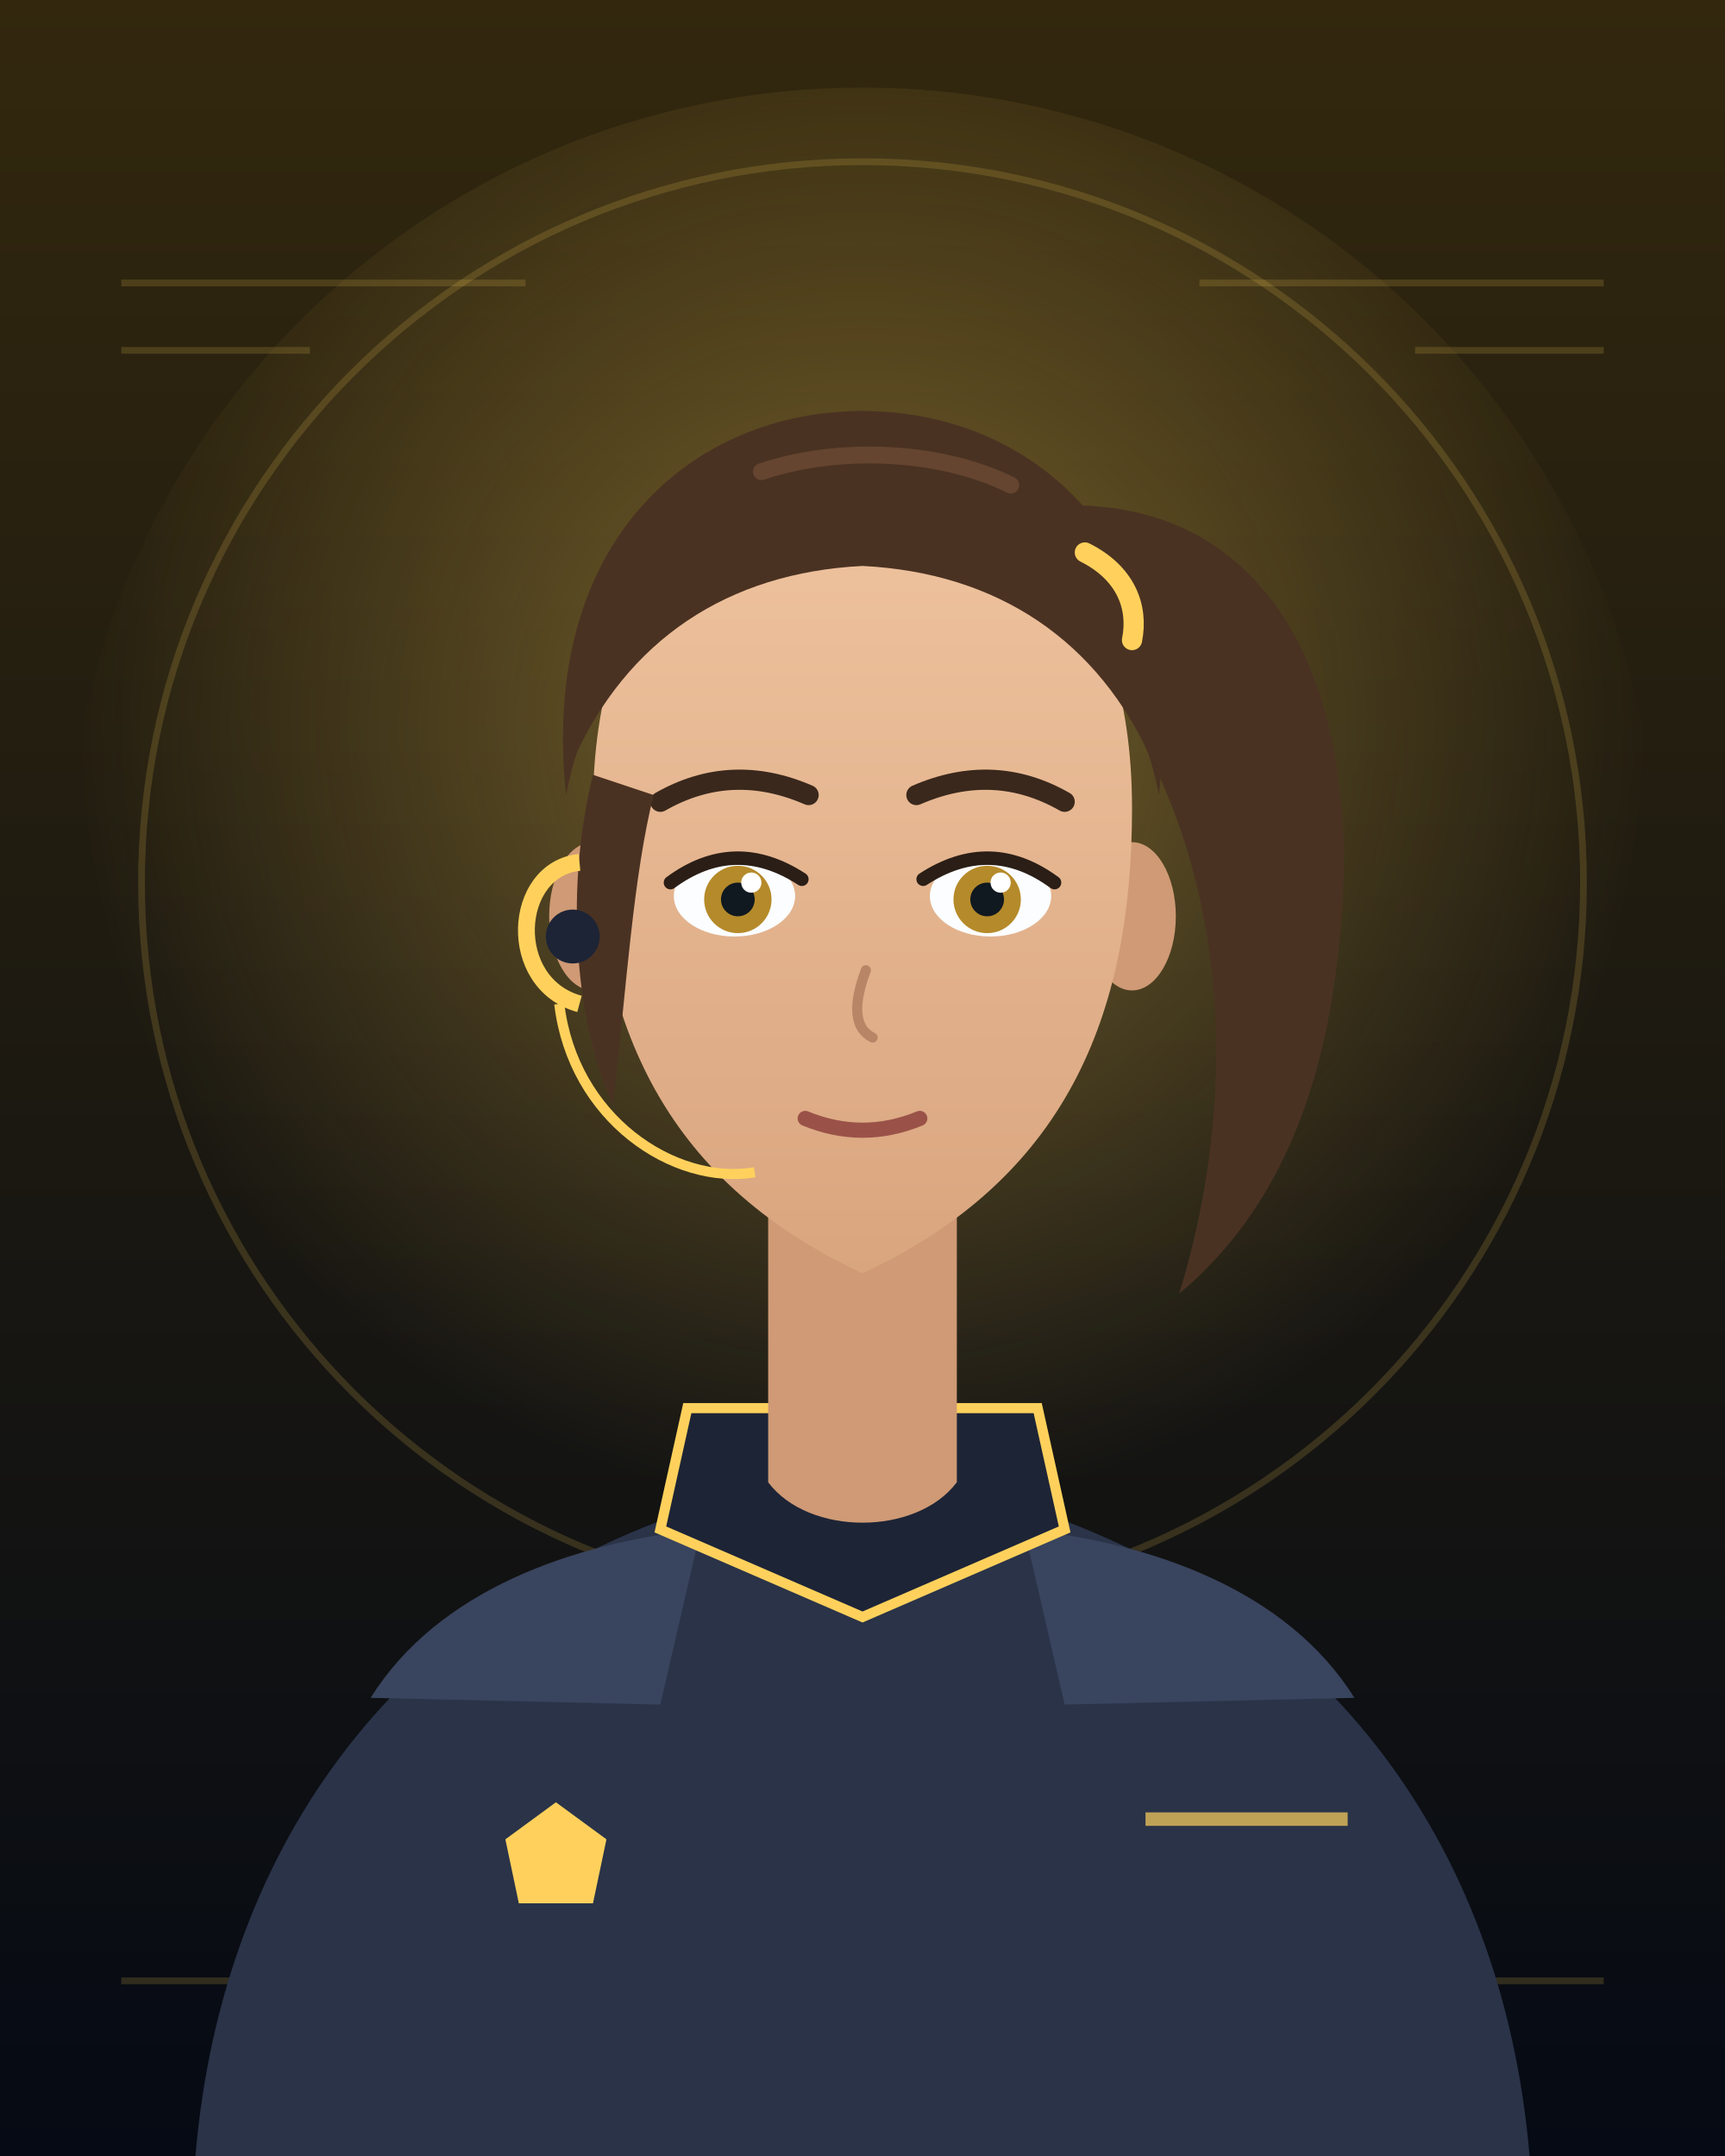
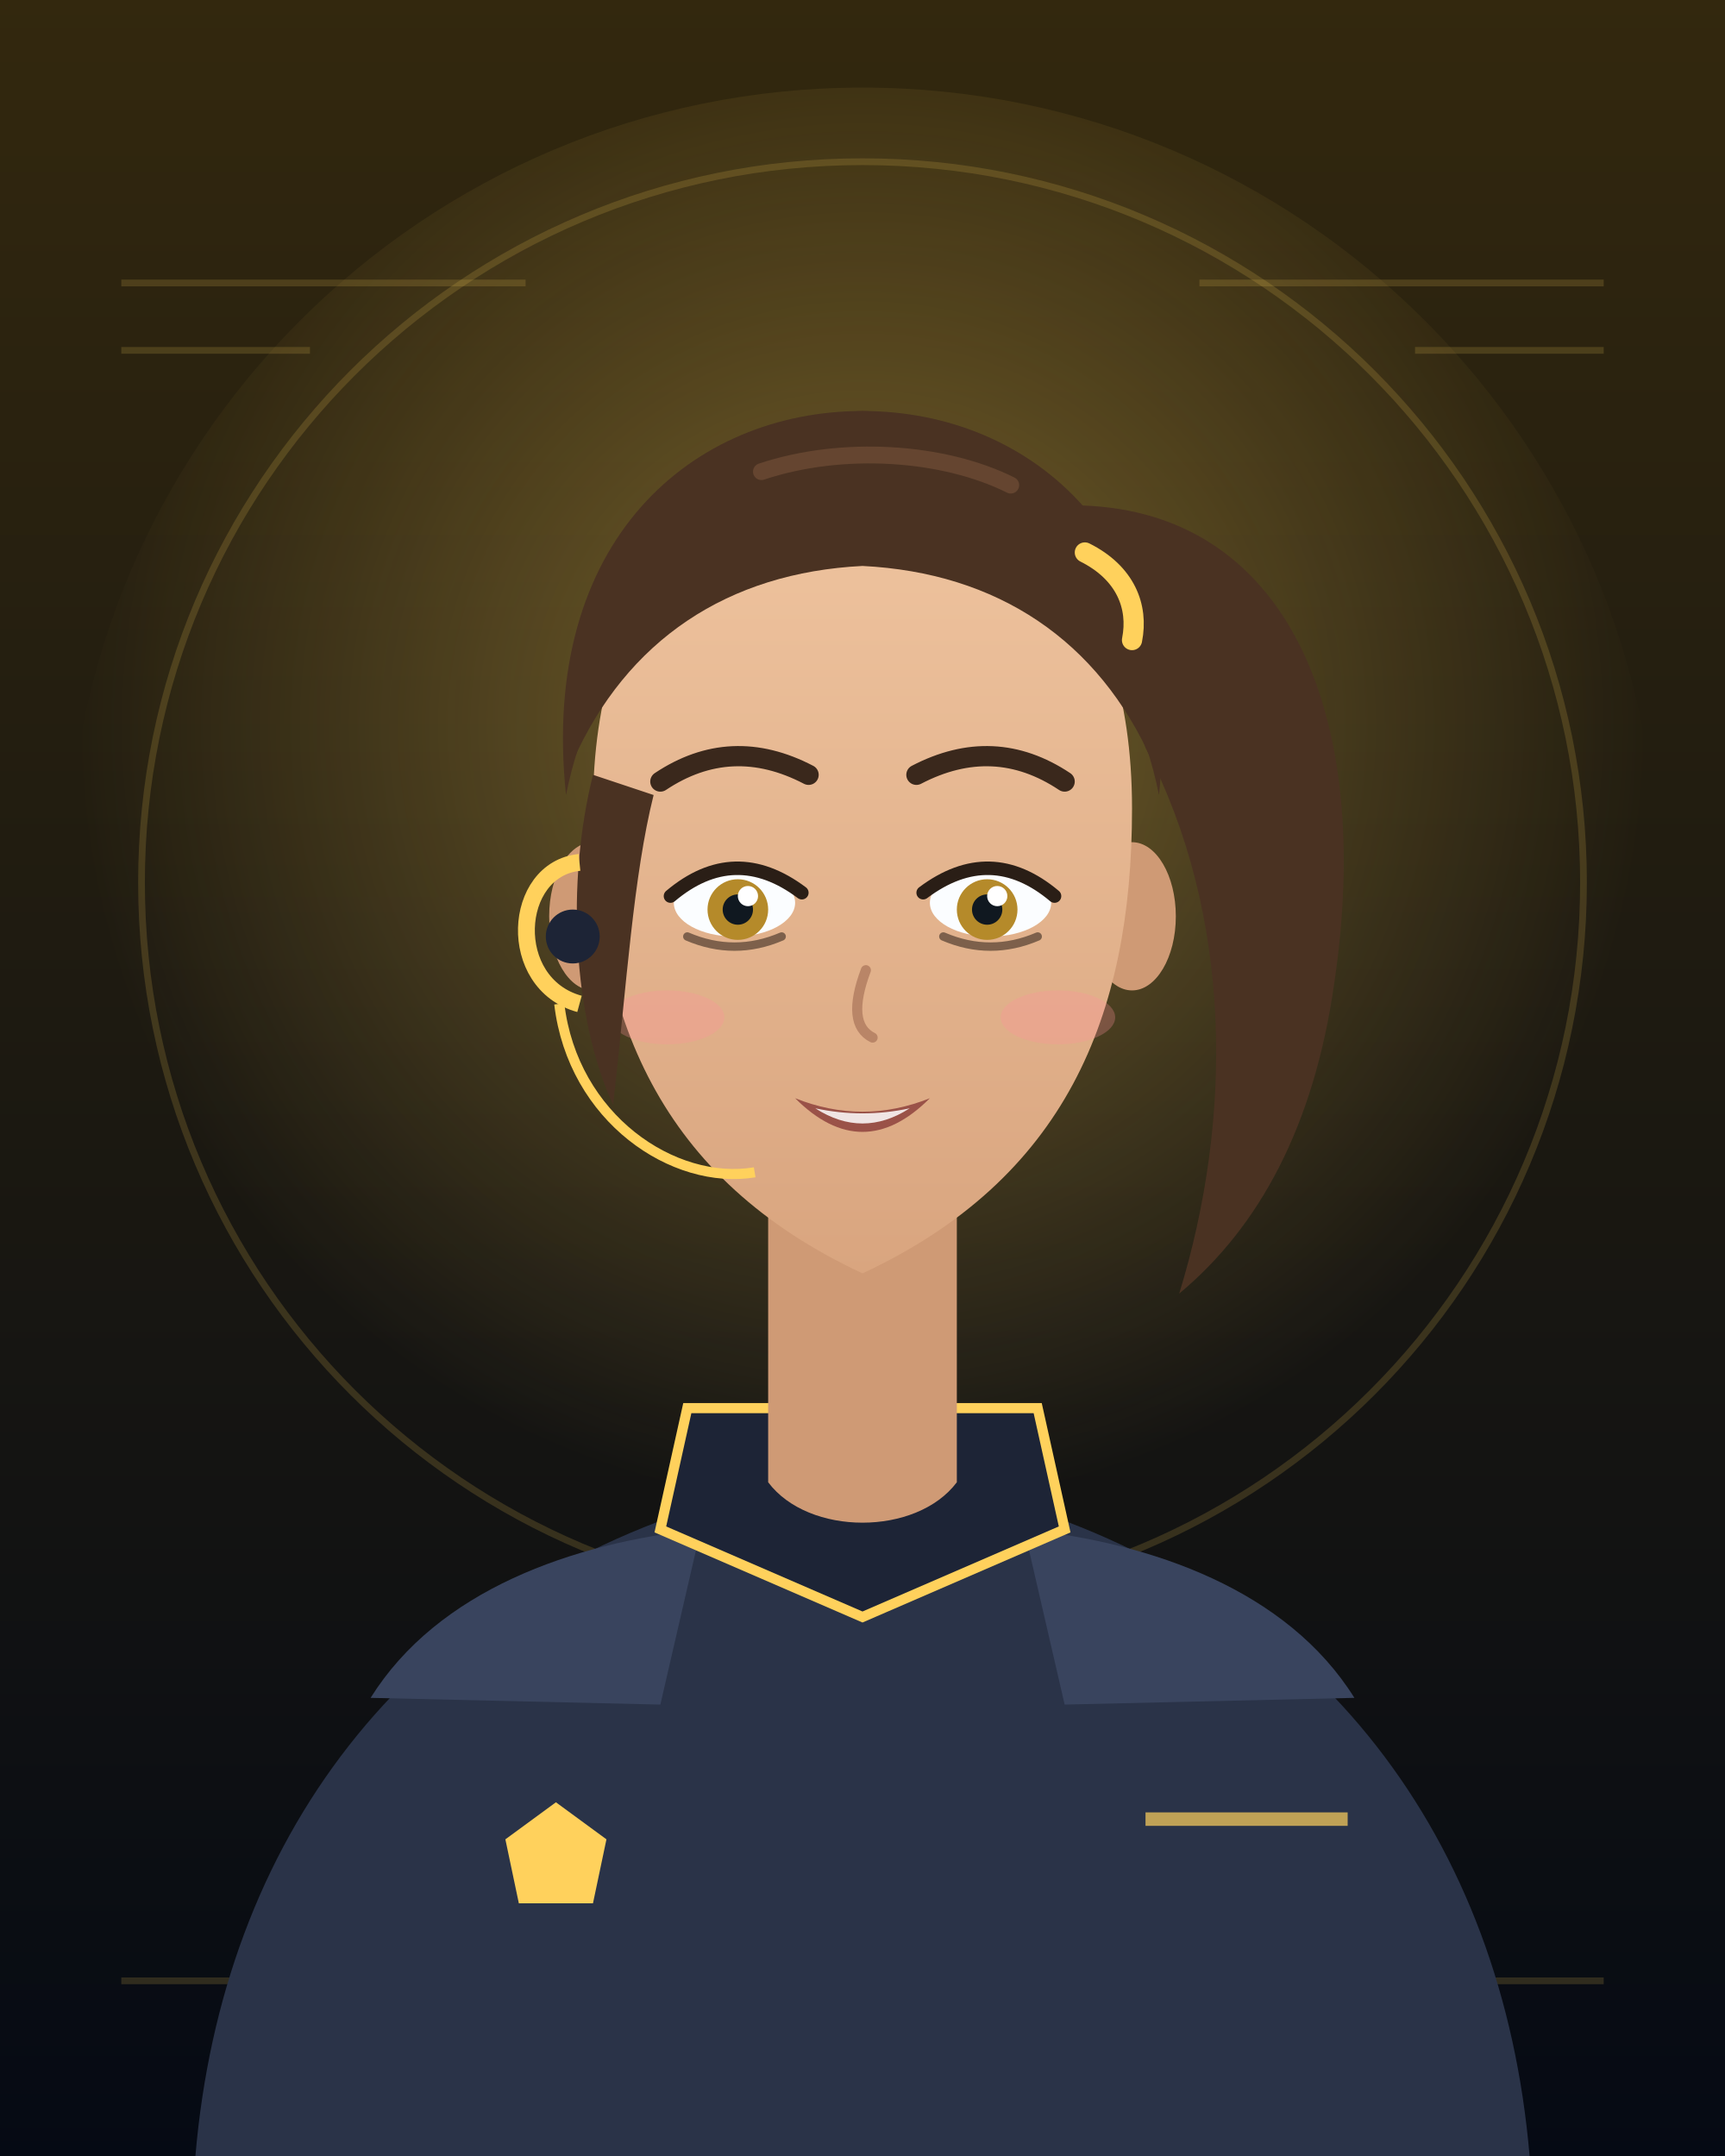
<svg xmlns="http://www.w3.org/2000/svg" width="512" height="640" viewBox="0 0 512 640">
  <defs>
    <linearGradient id="bg" x1="0" y1="0" x2="0" y2="1">
      <stop offset="0" stop-color="#33280e" />
      <stop offset="1" stop-color="#050a14" />
    </linearGradient>
    <radialGradient id="glow" cx="0.5" cy="0.4" r="0.5">
      <stop offset="0" stop-color="#ffd15c" stop-opacity="0.38" />
      <stop offset="1" stop-color="#ffd15c" stop-opacity="0" />
    </radialGradient>
    <linearGradient id="skin" x1="0" y1="0" x2="0" y2="1">
      <stop offset="0" stop-color="#efc49f" />
      <stop offset="1" stop-color="#d9a57f" />
    </linearGradient>
  </defs>
  <rect width="512" height="640" fill="url(#bg)" />
  <circle cx="256" cy="262" r="236" fill="url(#glow)" />
  <g stroke="#ffd15c" stroke-opacity="0.16" stroke-width="2" fill="none">
    <path d="M36 84h120M356 84h120M36 104h56M420 104h56M36 588h60M416 588h60" />
    <circle cx="256" cy="262" r="214" />
  </g>
  <path d="M318 150 C382 150 408 212 396 292 C390 334 374 364 350 384 C366 332 366 272 340 222 Z" fill="#4a3222" />
  <path d="M168 236 C160 160 206 122 256 122 C306 122 352 160 344 236 C340 216 332 200 320 190 L192 190 C180 200 172 216 168 236 Z" fill="#4a3222" />
  <path d="M58 640 C66 546 120 474 212 446 L256 470 L300 446 C392 474 446 546 454 640 Z" fill="#2a3348" />
  <path d="M110 504 C130 472 170 458 208 454 L196 506 Z" fill="#39445e" />
  <path d="M402 504 C382 472 342 458 304 454 L316 506 Z" fill="#39445e" />
  <path d="M204 418 L308 418 L316 454 L256 480 L196 454 Z" fill="#1d2436" stroke="#ffd15c" stroke-width="3" />
  <path d="M150 546 l15 -11 l15 11 l-4 19 h-22 z" fill="#ffd15c" />
  <path d="M340 540 h60" stroke="#ffd15c" stroke-width="4" opacity="0.7" />
  <path d="M228 330 L228 440 C240 456 272 456 284 440 L284 330 Z" fill="#cf9a75" />
  <ellipse cx="176" cy="272" rx="13" ry="22" fill="#cf9a75" />
  <ellipse cx="336" cy="272" rx="13" ry="22" fill="#cf9a75" />
  <path d="M176 240 C176 172 212 142 256 142 C300 142 336 172 336 240 C336 302 316 350 256 378 C196 350 176 302 176 240 Z" fill="url(#skin)" />
-   <path d="M196 238 Q217 226 240 236" stroke="#3a281c" stroke-width="6" fill="none" stroke-linecap="round" />
-   <path d="M272 236 Q295 226 316 238" stroke="#3a281c" stroke-width="6" fill="none" stroke-linecap="round" />
-   <ellipse cx="218" cy="266" rx="18" ry="12" fill="#fbfdff" />
-   <circle cx="219" cy="267" r="10" fill="#b58a2a" />
-   <circle cx="219" cy="267" r="5" fill="#101820" />
-   <circle cx="223" cy="262" r="3" fill="#ffffff" />
-   <ellipse cx="294" cy="266" rx="18" ry="12" fill="#fbfdff" />
-   <circle cx="293" cy="267" r="10" fill="#b58a2a" />
-   <circle cx="293" cy="267" r="5" fill="#101820" />
-   <circle cx="297" cy="262" r="3" fill="#ffffff" />
-   <path d="M199 262 Q218 248 238 261" stroke="#2a1e16" stroke-width="4" fill="none" stroke-linecap="round" />
-   <path d="M274 261 Q294 248 313 262" stroke="#2a1e16" stroke-width="4" fill="none" stroke-linecap="round" />
+   <path d="M196 232 Q217 218 240 230" stroke="#3a281c" stroke-width="6" fill="none" stroke-linecap="round" />
+   <path d="M272 230 Q295 218 316 232" stroke="#3a281c" stroke-width="6" fill="none" stroke-linecap="round" />
+   <ellipse cx="218" cy="268" rx="18" ry="10" fill="#fbfdff" />
+   <circle cx="219" cy="270" r="9" fill="#b58a2a" />
+   <circle cx="219" cy="270" r="4.5" fill="#101820" />
+   <circle cx="222" cy="266" r="3" fill="#ffffff" />
+   <ellipse cx="294" cy="268" rx="18" ry="10" fill="#fbfdff" />
+   <circle cx="293" cy="270" r="9" fill="#b58a2a" />
+   <circle cx="293" cy="270" r="4.5" fill="#101820" />
+   <circle cx="296" cy="266" r="3" fill="#ffffff" />
+   <path d="M199 266 Q218 250 238 265" stroke="#2a1e16" stroke-width="4" fill="none" stroke-linecap="round" />
+   <path d="M274 265 Q294 250 313 266" stroke="#2a1e16" stroke-width="4" fill="none" stroke-linecap="round" />
+   <path d="M204 278 Q218 284 232 278" stroke="#2a1e16" stroke-width="2.5" fill="none" stroke-linecap="round" opacity="0.55" />
+   <path d="M280 278 Q294 284 308 278" stroke="#2a1e16" stroke-width="2.5" fill="none" stroke-linecap="round" opacity="0.55" />
+   <ellipse cx="198" cy="302" rx="17" ry="8" fill="#ff8f9a" opacity="0.28" />
+   <ellipse cx="314" cy="302" rx="17" ry="8" fill="#ff8f9a" opacity="0.28" />
  <path d="M257 288 Q251 304 259 308" stroke="#b98567" stroke-width="3" fill="none" stroke-linecap="round" />
-   <path d="M239 332 Q256 339 273 332" stroke="#9a5248" stroke-width="4.5" fill="none" stroke-linecap="round" />
+   <path d="M236 326 Q256 346 276 326 Q256 334 236 326 Z" fill="#9a5248" />
+   <path d="M242 329 Q256 338 270 329 Q256 332 242 329 Z" fill="#ffffff" opacity="0.85" />
  <path d="M170 226 C166 160 206 124 256 122 C306 124 346 160 342 226 C326 190 296 170 256 168 C216 170 186 190 170 226 Z" fill="#4a3222" />
  <path d="M176 230 C168 262 170 302 182 328 C186 292 188 260 194 236 Z" fill="#4a3222" />
  <path d="M226 140 C250 132 280 134 300 144" stroke="#6b4a33" stroke-width="5" fill="none" stroke-linecap="round" opacity="0.8" />
  <path d="M322 164 C334 170 338 180 336 190" stroke="#ffd15c" stroke-width="6" fill="none" stroke-linecap="round" />
  <path d="M172 256 C152 258 150 292 172 298" stroke="#ffd15c" stroke-width="5" fill="none" />
  <circle cx="170" cy="278" r="8" fill="#1d2436" />
  <path d="M166 298 C170 332 200 352 224 348" stroke="#ffd15c" stroke-width="3" fill="none" />
</svg>
